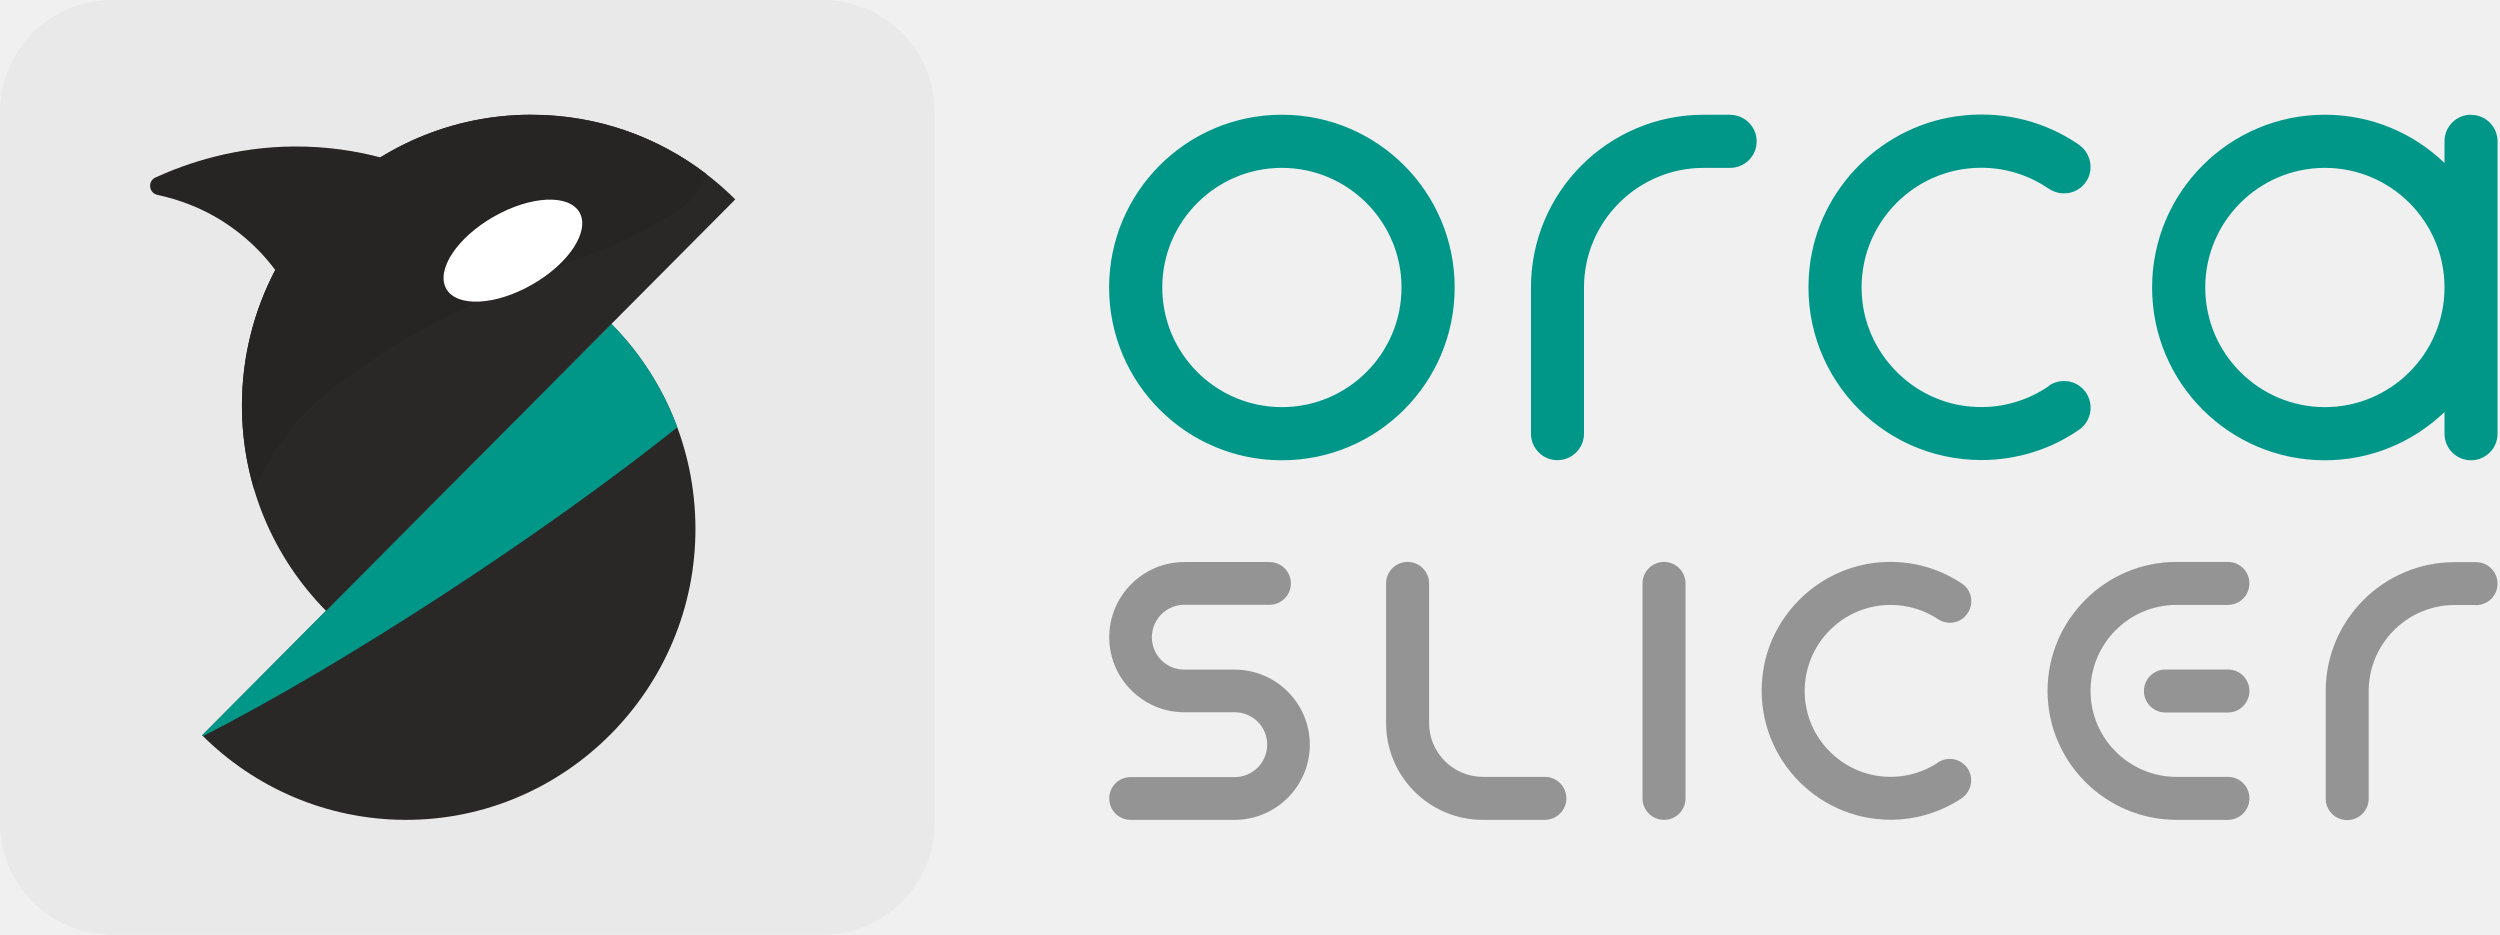
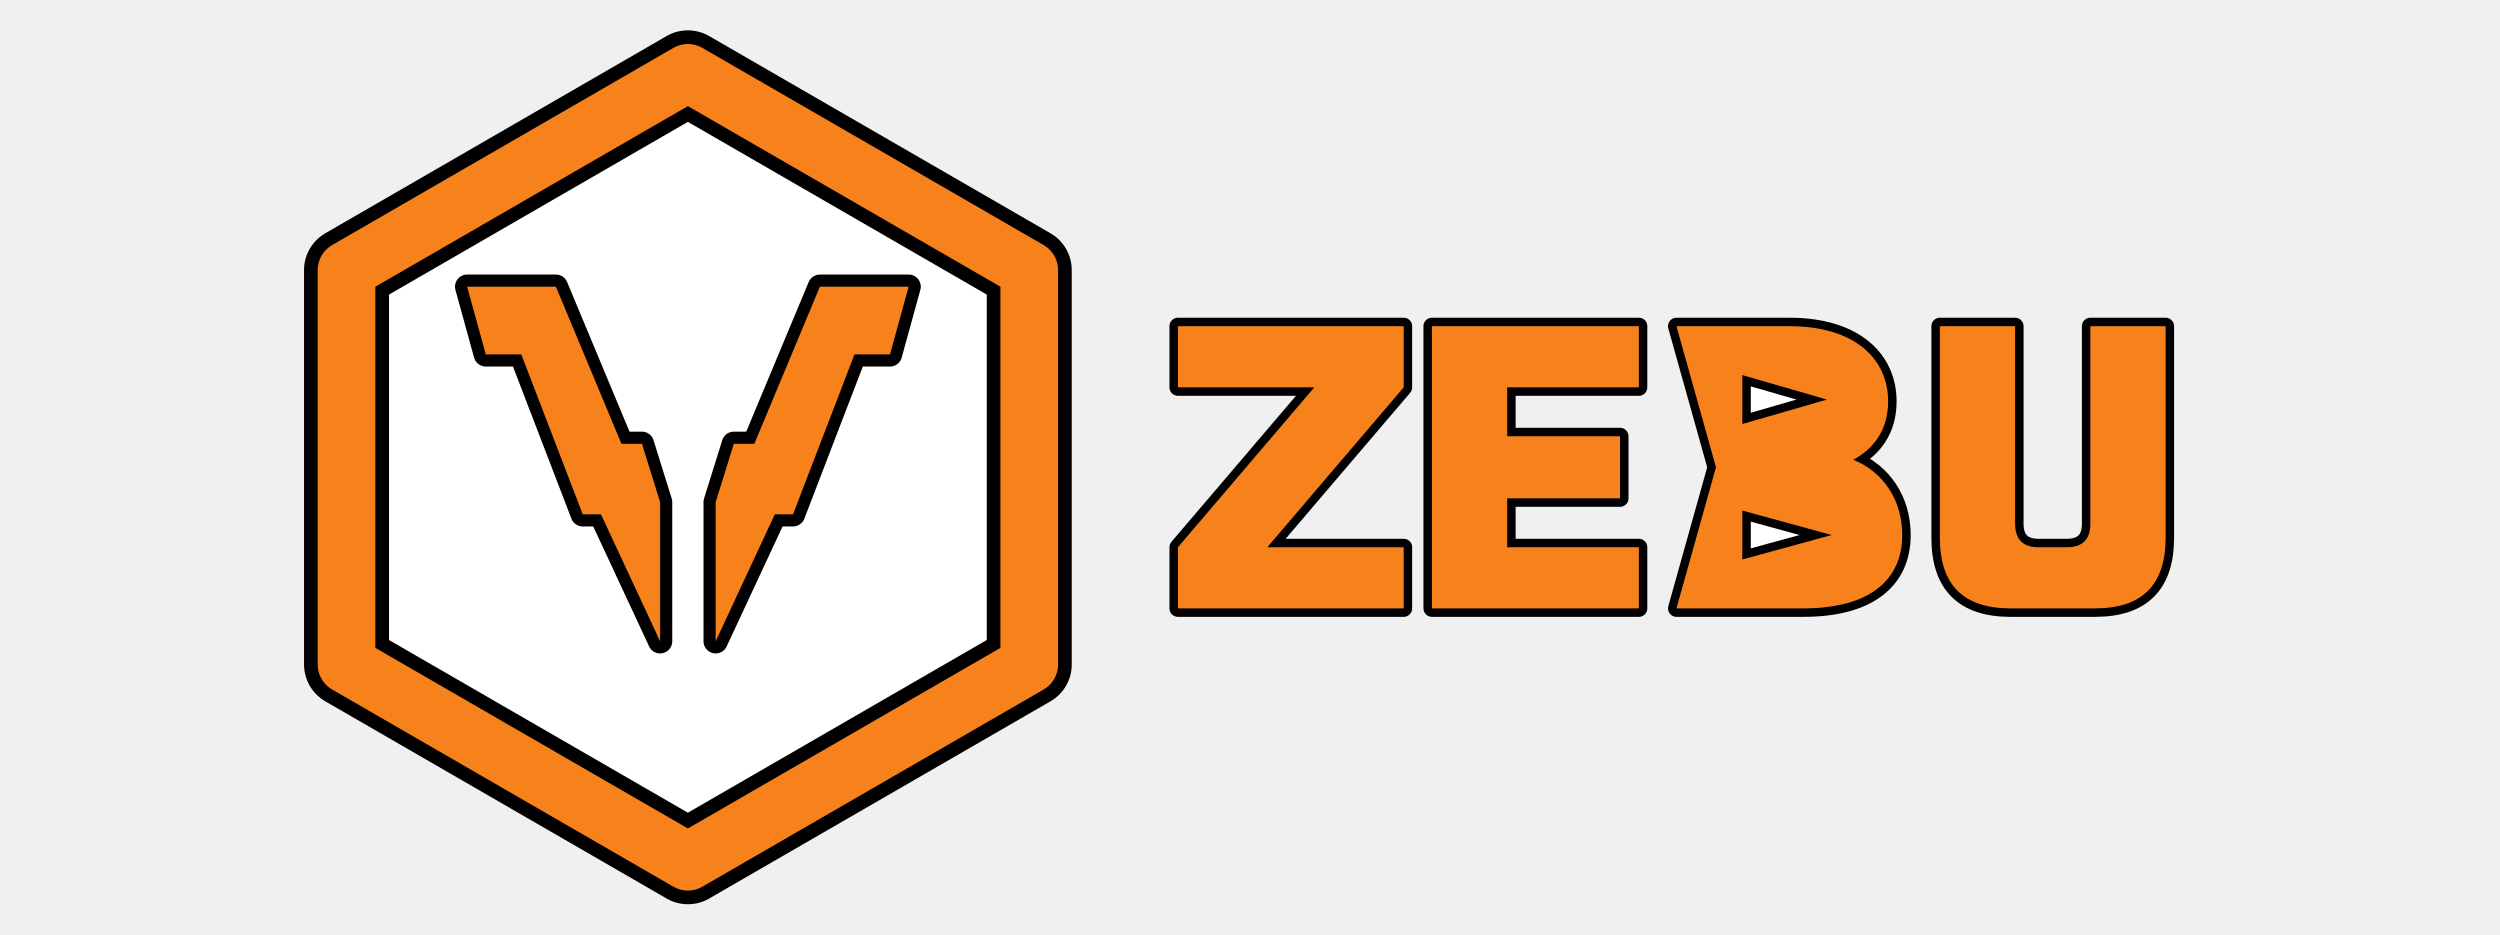
- <svg xmlns="http://www.w3.org/2000/svg" id="a" width="214" height="80" viewBox="0 0 214 80">
-   <g id="b">
-     <g id="c">
-       <rect width="80" height="80" rx="9.57" ry="9.57" style="fill:#e9e9e9;" />
-     </g>
+ <svg xmlns="http://www.w3.org/2000/svg" width="214" height="80" viewBox="71.60 -48.00 1647.80 616.00">
+   <polygon points="525.00,0.00 750.00,130.00 750.00,390.00 525.00,520.00 300.00,390.00 300.00,130.00" fill="#FFFFFF" stroke="#000000" stroke-width="56" stroke-linejoin="round" />
+   <polygon points="525.00,0.00 750.00,130.00 750.00,390.00 525.00,520.00 300.00,390.00 300.00,130.00" fill="none" stroke="#F7821B" stroke-width="38" stroke-linejoin="round" />
+   <polygon points="379.50,140.96 438.00,140.96 481.20,244.50 494.70,244.50 506.70,282.94 506.70,374.70 467.70,291.00 455.70,291.00 415.20,185.60 391.80,185.60" fill="#000000" stroke="#000000" stroke-width="16" stroke-linejoin="round" />
+   <polygon points="379.50,140.96 438.00,140.96 481.20,244.50 494.70,244.50 506.70,282.94 506.70,374.70 467.70,291.00 455.70,291.00 415.20,185.60 391.80,185.60" fill="#F7821B" />
+   <polygon points="670.50,140.96 612.00,140.96 568.80,244.50 555.30,244.50 543.30,282.94 543.30,374.70 582.30,291.00 594.30,291.00 634.80,185.60 658.20,185.60" fill="#000000" stroke="#000000" stroke-width="16" stroke-linejoin="round" />
+   <polygon points="670.50,140.96 612.00,140.96 568.80,244.50 555.30,244.50 543.30,282.94 543.30,374.70 582.30,291.00 594.30,291.00 634.80,185.60 658.20,185.60" fill="#F7821B" />
+   <g transform="translate(848.00,167.00) scale(0.62)">
+     <path d="M600,52 L690,78 L600,104 Z M600,196 L695,222 L600,248 Z" fill="#FFFFFF" />
+     <polygon points="0,0 240,0 240,65 95,235 240,235 240,300 0,300 0,235 145,65 0,65" fill="#000000" fill-rule="nonzero" stroke="#000000" stroke-width="18" stroke-linejoin="round" />
+     <path d="M270,0 H490 V65 H350 V117 H470 V183 H350 V235 H490 V300 H270 Z" fill="#000000" fill-rule="nonzero" stroke="#000000" stroke-width="18" stroke-linejoin="round" />
+     <path d="M530,0 H650 C720,0 755,35 755,80 C755,110 740,130 718,142 C750,155 770,185 770,222 C770,270 735,300 665,300 H530 L572,150 Z M600,52 L690,78 L600,104 Z M600,196 L695,222 L600,248 Z" fill="#000000" fill-rule="evenodd" stroke="#000000" stroke-width="18" stroke-linejoin="round" />
+     <path d="M810,0 H890 V210 Q890,235 915,235 H945 Q970,235 970,210 V0 H1050 V225 Q1050,300 975,300 H885 Q810,300 810,225 Z" fill="#000000" fill-rule="nonzero" stroke="#000000" stroke-width="18" stroke-linejoin="round" />
+     <polygon points="0,0 240,0 240,65 95,235 240,235 240,300 0,300 0,235 145,65 0,65" fill="#F7821B" fill-rule="nonzero" />
+     <path d="M270,0 H490 V65 H350 V117 H470 V183 H350 V235 H490 V300 H270 Z" fill="#F7821B" fill-rule="nonzero" />
+     <path d="M530,0 H650 C720,0 755,35 755,80 C755,110 740,130 718,142 C750,155 770,185 770,222 C770,270 735,300 665,300 H530 L572,150 Z M600,52 L690,78 L600,104 Z M600,196 L695,222 L600,248 Z" fill="#F7821B" fill-rule="evenodd" />
+     <path d="M810,0 H890 V210 Q890,235 915,235 H945 Q970,235 970,210 V0 H1050 V225 Q1050,300 975,300 H885 Q810,300 810,225 Z" fill="#F7821B" fill-rule="nonzero" />
  </g>
-   <g id="d">
-     <path id="e" d="M17.3,62.94c4.46,4.45,10.59,7.21,17.36,7.24,13.7.06,24.93-11.22,24.87-25-.03-6.81-2.77-12.97-7.2-17.45L17.31,62.94h0Z" style="fill:#292826;" />
-   </g>
-   <g id="f">
-     <path id="g" d="M52.32,27.73L17.3,62.94s.05.05.08.07c12.27-6.26,29.08-17.26,40.6-26.43-1.24-3.36-3.19-6.38-5.65-8.87" style="fill:#009789;" />
-   </g>
-   <g id="h">
-     <path id="i" d="M45.48,9.82c-13.67,0-24.77,11.15-24.77,24.91,0,6.85,2.75,13.05,7.2,17.56L62.94,17.07c-4.48-4.47-10.65-7.24-17.46-7.24" style="fill:#292826;" />
-   </g>
-   <g id="j">
-     <path id="k" d="M45.48,9.82c-4.74,0-9.17,1.34-12.93,3.65-2.02-.53-4.52-.95-7.39-.93-5,.03-9.08,1.39-11.85,2.65-.69.32-.58,1.33.16,1.49,1.82.39,4.22,1.19,6.59,2.95,1.5,1.1,2.64,2.33,3.5,3.48-1.82,3.47-2.85,7.42-2.85,11.61,0,2.5.37,4.92,1.05,7.2,1.04-2.32,2.14-3.87,2.5-4.36,2.27-3.13,4.68-4.76,8.23-7.15,2.62-1.77,6.26-3.84,16.7-8.14,0,0,3.27-.92,7.65-3.53,1.75-1.04,3.08-2.02,3.5-3.56.03-.11.06-.22.08-.32-4.15-3.17-9.33-5.04-14.95-5.04" style="fill:#262523;" />
-   </g>
-   <g id="l">
-     <path id="m" d="M49.61,18.19c.9,1.61-.91,4.37-4.06,6.17s-6.44,1.96-7.35.36c-.9-1.61.91-4.37,4.06-6.17,3.15-1.8,6.44-1.96,7.35-.36" style="fill:#fff;" />
-   </g>
-   <path d="M142.44,48.1c-1.01,0-1.84.82-1.84,1.84v18.4c0,1.01.82,1.84,1.84,1.84s1.84-.82,1.84-1.84v-18.4c0-1.01-.82-1.84-1.84-1.84ZM190.71,48.1h-4.4c-6.09,0-11.04,4.96-11.04,11.04s4.96,11.04,11.04,11.04h4.4c1.01,0,1.84-.82,1.84-1.84s-.82-1.84-1.84-1.84h-4.4c-4.06,0-7.36-3.3-7.36-7.36s3.3-7.36,7.36-7.36h4.4c1.01,0,1.84-.82,1.84-1.84s-.82-1.84-1.84-1.84v-.02.02ZM190.71,57.31h-5.35c-1.01,0-1.84.82-1.84,1.84s.82,1.84,1.84,1.84h5.35c1.01,0,1.84-.82,1.84-1.84s-.82-1.84-1.84-1.84ZM105.69,70.18h-8.91c-1.01,0-1.83-.82-1.83-1.83s.81-1.83,1.83-1.83h8.91c1.53,0,2.78-1.24,2.78-2.78s-1.24-2.77-2.78-2.77h-4.31c-3.55,0-6.43-2.89-6.43-6.43s2.89-6.43,6.43-6.43h7.29c1.01,0,1.83.82,1.83,1.83s-.81,1.83-1.83,1.83h-7.29c-1.53,0-2.78,1.24-2.78,2.78s1.24,2.77,2.78,2.77h4.31c3.55,0,6.43,2.89,6.43,6.43s-2.89,6.43-6.43,6.43h0ZM165.89,65.28c-1.49.98-3.35,1.44-5.32,1.11-2.99-.51-5.4-2.88-5.96-5.85-.86-4.67,2.71-8.76,7.23-8.76,1.49,0,2.88.45,4.04,1.21.73.49,1.71.41,2.32-.22h0c.81-.81.71-2.17-.25-2.81-2.12-1.42-4.76-2.13-7.56-1.77-4.98.64-8.97,4.69-9.52,9.66-.75,6.65,4.46,12.32,10.96,12.32,2.23,0,4.31-.67,6.05-1.81.98-.65,1.15-2.03.32-2.86h0c-.63-.63-1.59-.71-2.32-.23h.01ZM132.24,66.5h-5.31c-2.53,0-4.6-2.07-4.6-4.6v-11.96c0-1.01-.82-1.84-1.84-1.84s-1.84.82-1.84,1.84v11.96c0,4.57,3.71,8.28,8.28,8.28h5.31c1.01,0,1.84-.82,1.84-1.84s-.82-1.84-1.84-1.84h0ZM211.96,51.79h-1.84c-4.03,0-7.32,3.27-7.36,7.3v9.27c0,1.01-.82,1.84-1.84,1.84s-1.84-.82-1.84-1.84v-9.27c.04-6.06,4.98-10.97,11.03-10.97h1.84c1.01,0,1.84.82,1.84,1.84s-.82,1.84-1.84,1.84h0Z" style="fill:#949494;" />
-   <path d="M109.73,14.37c5.64,0,10.24,4.59,10.24,10.24s-4.59,10.24-10.24,10.24-10.24-4.59-10.24-10.24,4.59-10.24,10.24-10.24M109.73,9.82c-8.16,0-14.79,6.62-14.79,14.79s6.62,14.79,14.79,14.79,14.79-6.62,14.79-14.79-6.62-14.79-14.79-14.79h0ZM211.52,9.82c-1.26,0-2.27,1.02-2.27,2.27v1.86c-2.66-2.55-6.26-4.13-10.24-4.13-8.16,0-14.79,6.62-14.79,14.79s6.62,14.79,14.79,14.79c3.97,0,7.58-1.58,10.24-4.13v1.86c0,1.26,1.02,2.27,2.27,2.27s2.27-1.02,2.27-2.27V12.1c0-1.26-1.02-2.27-2.27-2.27h0ZM199.01,34.85c-5.64,0-10.24-4.59-10.24-10.24s4.59-10.24,10.24-10.24,10.24,4.59,10.24,10.24-4.59,10.24-10.24,10.24ZM148.11,9.82h-2.27c-8.16,0-14.79,6.62-14.79,14.79v12.51c0,1.26,1.02,2.27,2.27,2.27s2.27-1.02,2.27-2.27v-12.51c0-5.64,4.59-10.24,10.24-10.24h2.27c1.26,0,2.27-1.02,2.27-2.27s-1.02-2.27-2.27-2.27h0ZM175.38,33.05c-1.99,1.36-4.47,2.05-7.12,1.71-4.61-.59-8.31-4.35-8.84-8.97-.7-6.18,4.13-11.43,10.17-11.43,2.14,0,4.11.66,5.75,1.77.92.63,2.15.56,2.95-.24h0c1.02-1.02.83-2.7-.36-3.52-2.75-1.89-6.18-2.86-9.84-2.49-6.85.68-12.42,6.17-13.19,13.01-1,8.93,5.97,16.49,14.7,16.49,3.11,0,5.99-.95,8.36-2.59,1.18-.81,1.34-2.49.33-3.51h0c-.78-.78-2-.88-2.91-.26v.02h0Z" style="fill:#009789;" />
</svg>
